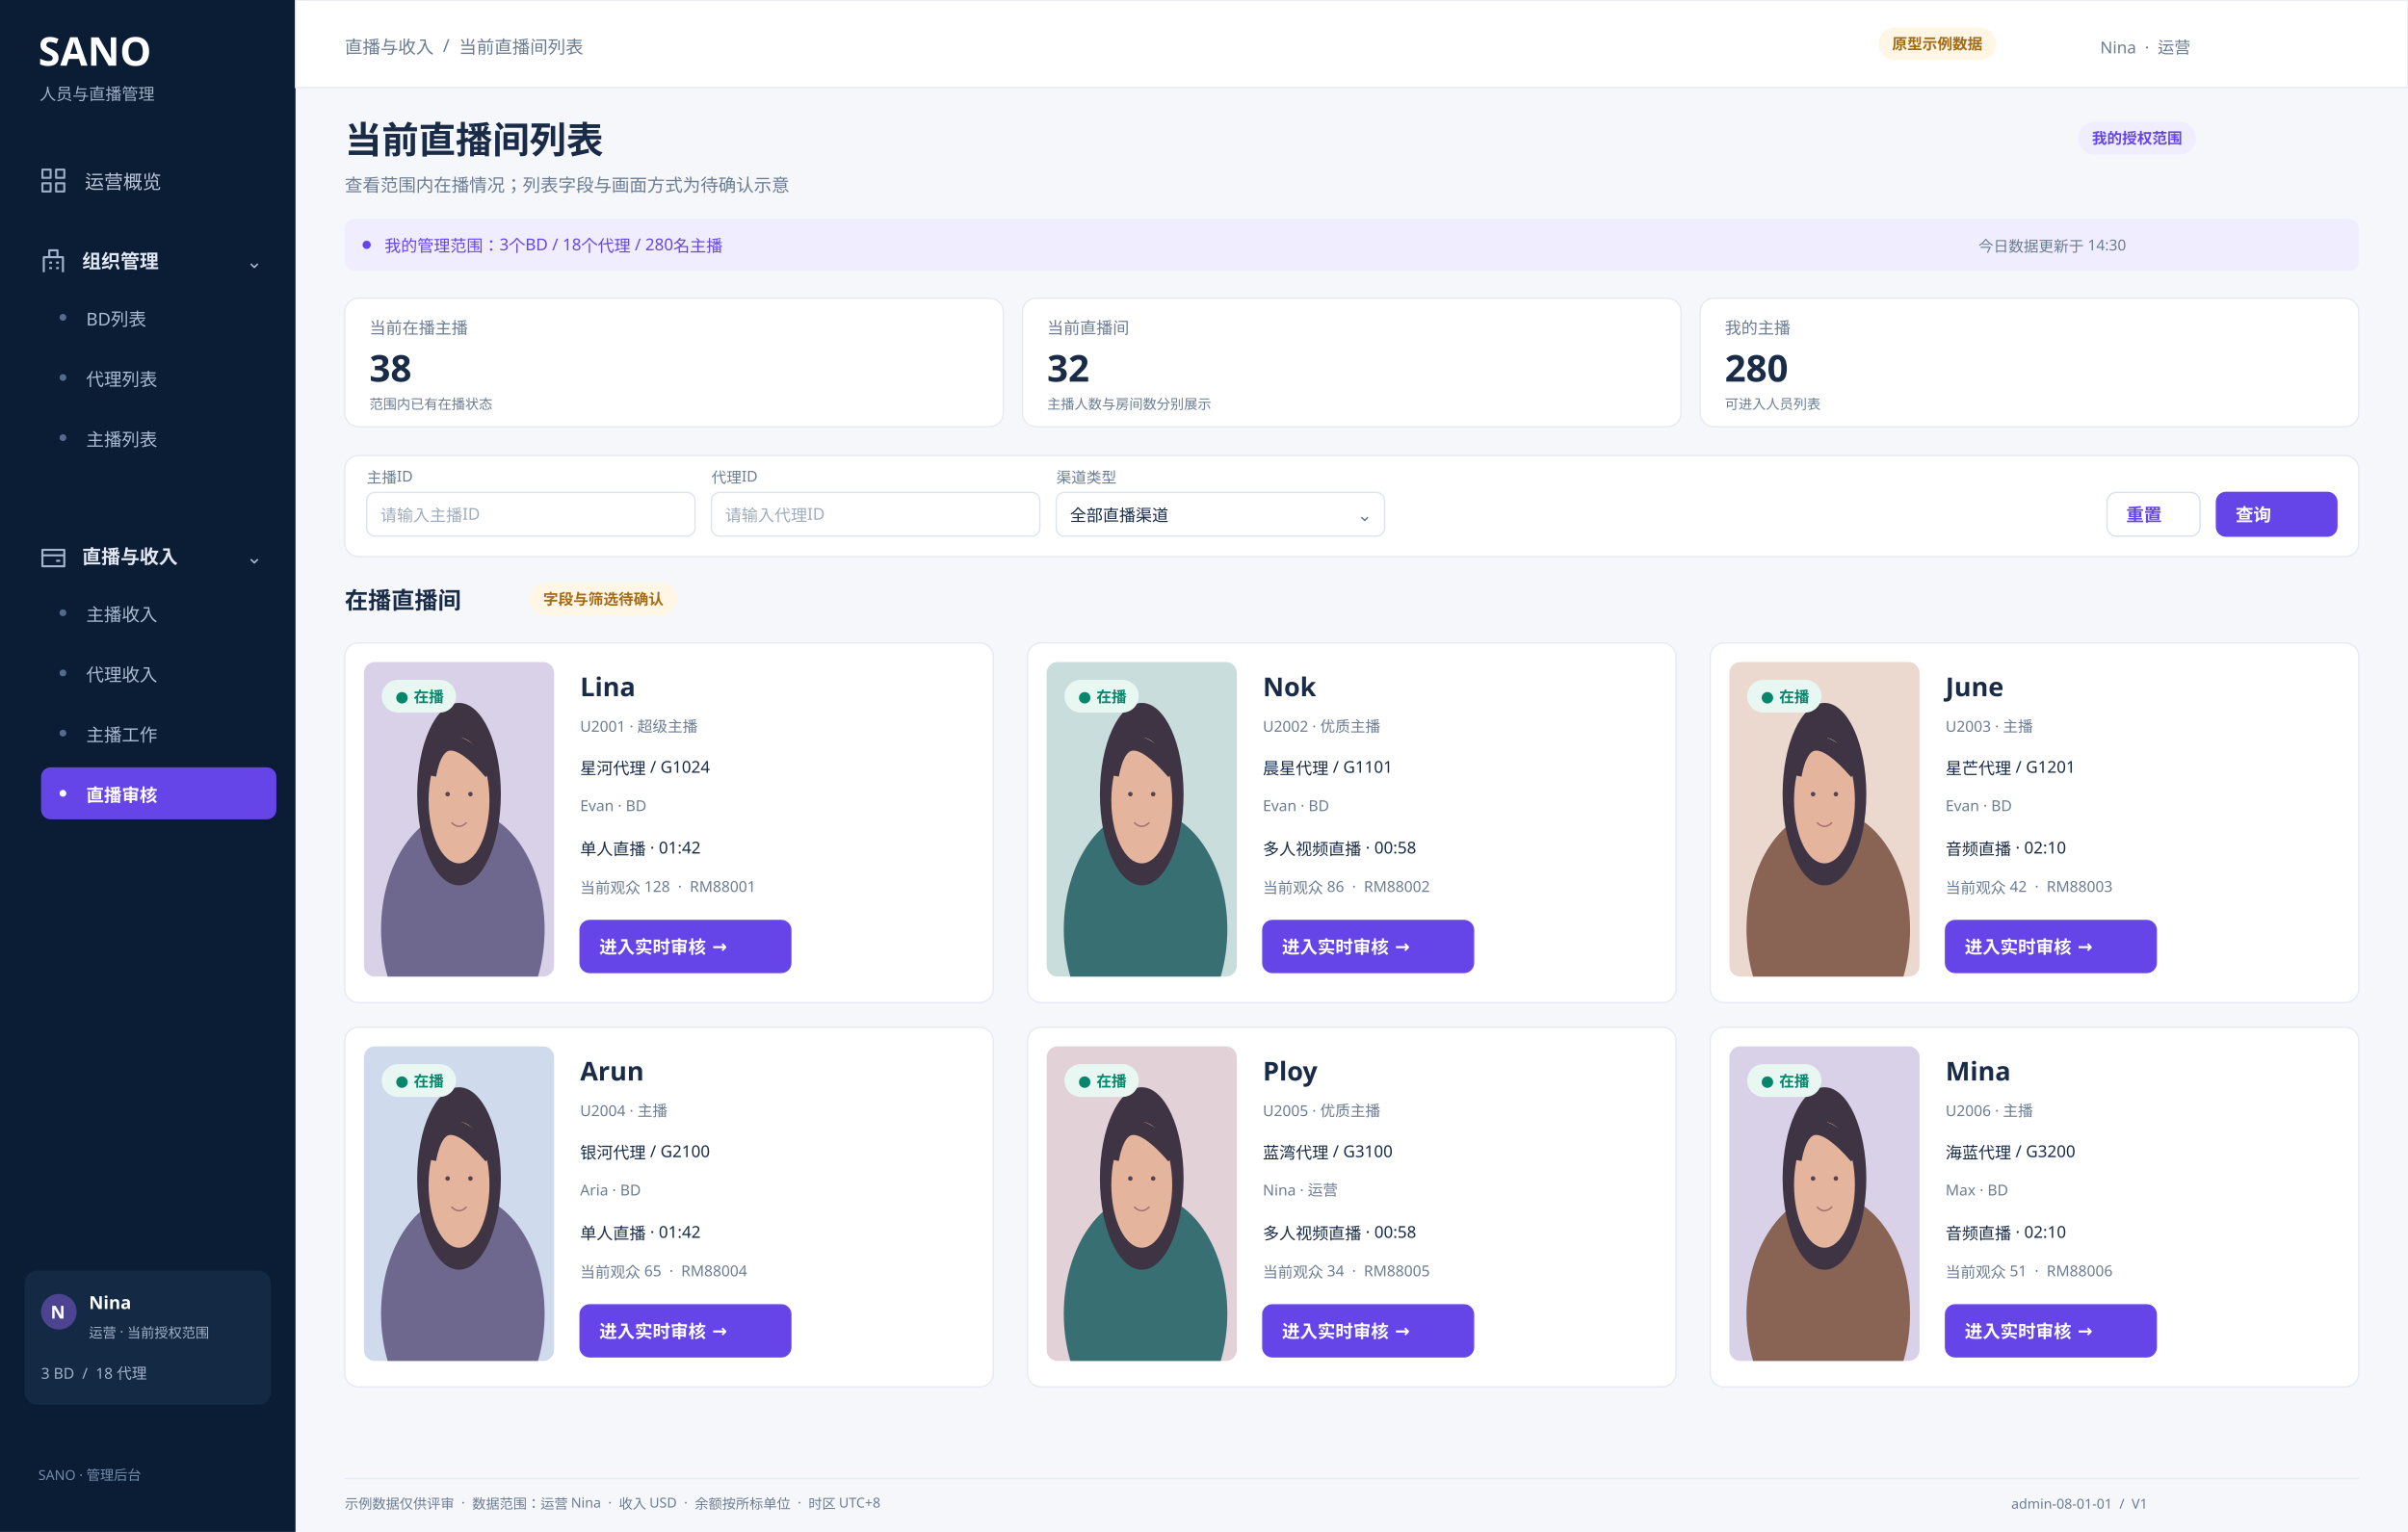
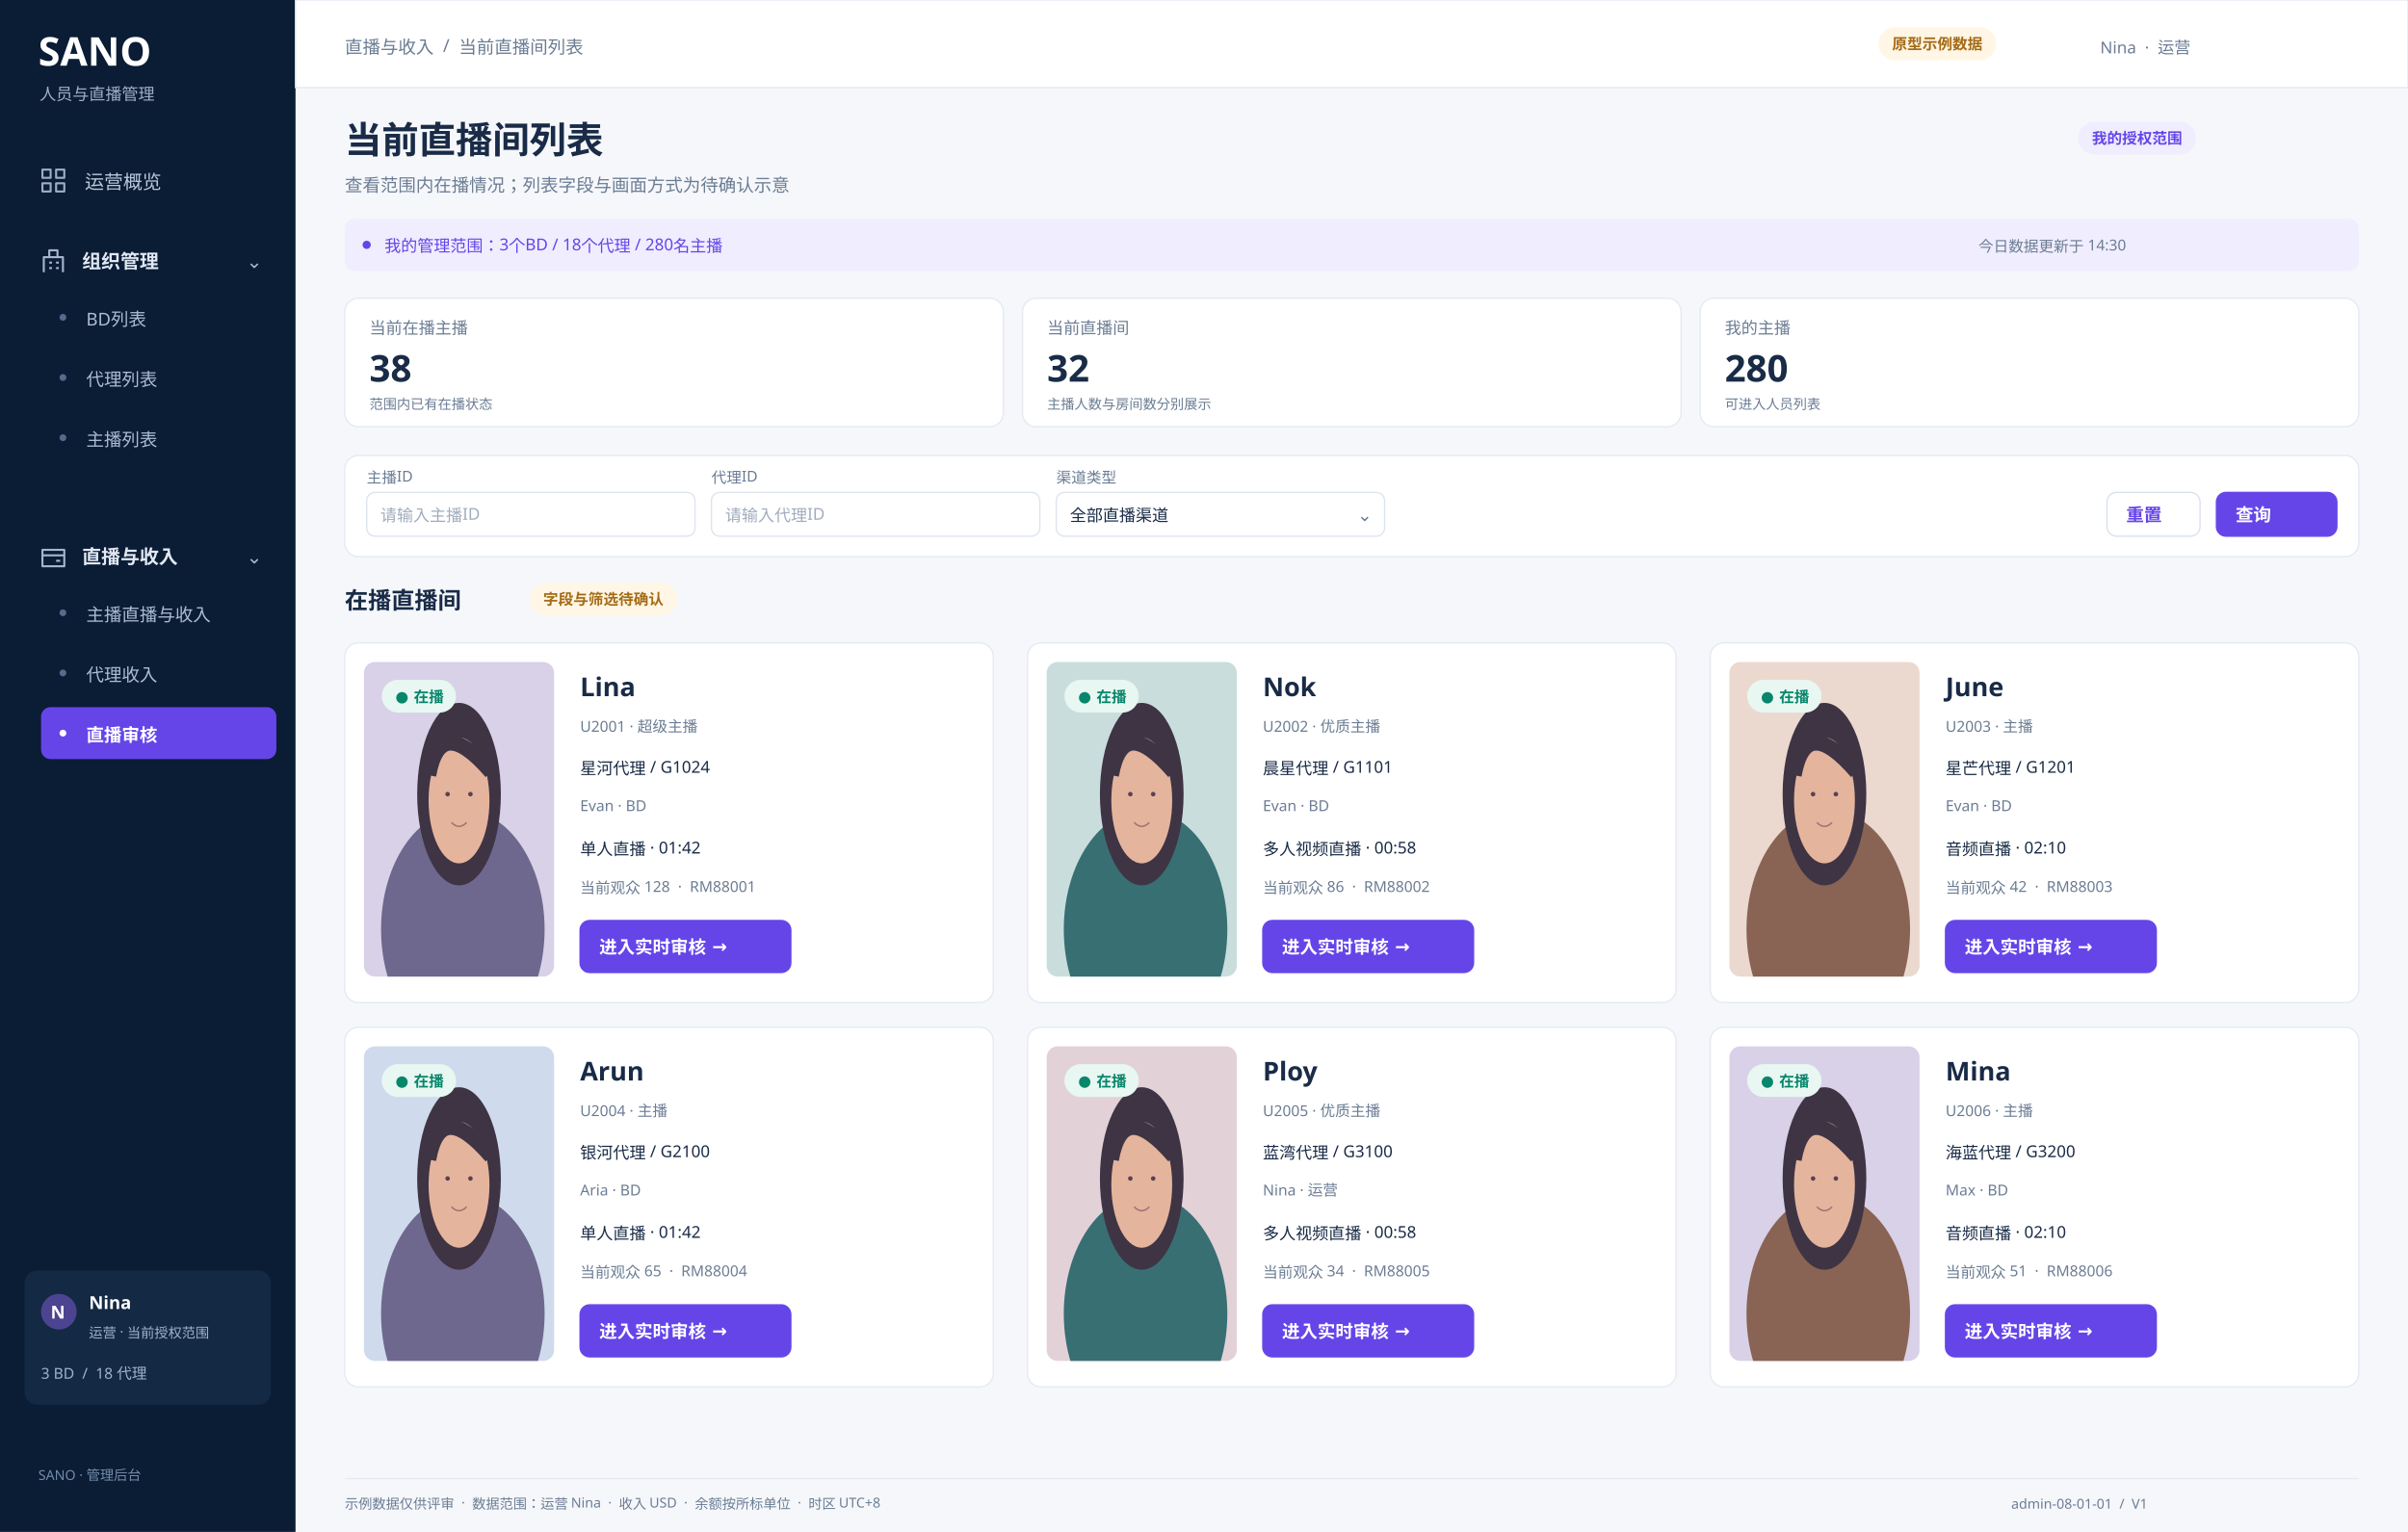
<svg xmlns="http://www.w3.org/2000/svg" width="1760" height="1120" viewBox="0 0 1760 1120">
  <style>text{font-family:"Microsoft YaHei","Segoe UI",sans-serif}a{cursor:pointer}</style>
  <rect x="0" y="0" width="1760" height="1120" rx="0" fill="#F5F7FB" stroke="none" />
  <rect x="0" y="0" width="216" height="1120" rx="0" fill="#0B1C35" stroke="none" />
  <text xml:space="preserve" x="28" y="48" font-size="29" fill="white" font-weight="750">SANO</text>
  <text xml:space="preserve" x="29" y="73" font-size="12" fill="#A0B0C7" font-weight="400">人员与直播管理</text>
  <a href="admin-01-01-01-我的运营概览.svg">
    <path d="M2 2h6v6H2z M12 2h6v6h-6z M2 12h6v6H2z M12 12h6v6h-6z" transform="translate(29,122)" fill="none" stroke="#9CAEC6" stroke-width="1.5" stroke-linejoin="round" />
    <text xml:space="preserve" x="62" y="138" font-size="14" fill="#BBC8D9" font-weight="400">运营概览</text>
  </a>
  <path d="M3 18V7h14v11 M7 7V2h6v5 M7 11h2 M12 11h2 M7 15h2 M12 15h2" transform="translate(29,181)" fill="none" stroke="#A4B6CF" stroke-width="1.5" stroke-linejoin="round" />
  <text xml:space="preserve" x="60" y="196" font-size="14" fill="#E1E8F3" font-weight="600">组织管理</text>
  <text xml:space="preserve" x="180" y="196" font-size="14" fill="#A4B6CF" font-weight="400">⌄</text>
  <a href="admin-02-01-01-BD列表.svg">
    <circle cx="46" cy="232" r="2.5" fill="#536C8D" />
    <text xml:space="preserve" x="63" y="238" font-size="13" fill="#AABDD3" font-weight="400">BD列表</text>
  </a>
  <a href="admin-03-01-01-代理树形列表.svg">
    <circle cx="46" cy="276" r="2.5" fill="#536C8D" />
    <text xml:space="preserve" x="63" y="282" font-size="13" fill="#AABDD3" font-weight="400">代理列表</text>
  </a>
  <a href="admin-04-01-01-主播列表.svg">
    <circle cx="46" cy="320" r="2.5" fill="#536C8D" />
    <text xml:space="preserve" x="63" y="326" font-size="13" fill="#AABDD3" font-weight="400">主播列表</text>
  </a>
  <path d="M2 5h16v12H2z M2 9h16 M12 13h3" transform="translate(29,397)" fill="none" stroke="#A4B6CF" stroke-width="1.5" stroke-linejoin="round" />
  <text xml:space="preserve" x="60" y="412" font-size="14" fill="#E1E8F3" font-weight="600">直播与收入</text>
  <text xml:space="preserve" x="180" y="412" font-size="14" fill="#A4B6CF" font-weight="400">⌄</text>
-   <a href="admin-05-01-01-主播收入数据.svg">
+   <a href="admin-05-01-01-主播直播与收入.svg">
    <circle cx="46" cy="448" r="2.5" fill="#536C8D" />
-     <text xml:space="preserve" x="63" y="454" font-size="13" fill="#AABDD3" font-weight="400">主播收入</text>
+     <text xml:space="preserve" x="63" y="454" font-size="13" fill="#AABDD3" font-weight="400">主播直播与收入</text>
  </a>
  <a href="admin-06-01-01-代理收入数据.svg">
    <circle cx="46" cy="492" r="2.5" fill="#536C8D" />
    <text xml:space="preserve" x="63" y="498" font-size="13" fill="#AABDD3" font-weight="400">代理收入</text>
  </a>
-   <a href="admin-07-01-01-主播工作数据.svg">
-     <circle cx="46" cy="536" r="2.5" fill="#536C8D" />
-     <text xml:space="preserve" x="63" y="542" font-size="13" fill="#AABDD3" font-weight="400">主播工作</text>
-   </a>
  <a href="admin-08-01-01-当前直播间列表.svg">
-     <rect x="30" y="561" width="172" height="38" rx="7" fill="#6545E8" stroke="none" />
-     <circle cx="46" cy="580" r="2.5" fill="white" />
-     <text xml:space="preserve" x="63" y="586" font-size="13" fill="white" font-weight="600">直播审核</text>
+     <rect x="30" y="517" width="172" height="38" rx="7" fill="#6545E8" stroke="none" />
+     <circle cx="46" cy="536" r="2.5" fill="white" />
+     <text xml:space="preserve" x="63" y="542" font-size="13" fill="white" font-weight="600">直播审核</text>
  </a>
  <rect x="18" y="929" width="180" height="98" rx="9" fill="#142943" stroke="none" />
  <circle cx="43" cy="959" r="13" fill="#4C4490" />
  <text xml:space="preserve" x="37" y="964" font-size="13" fill="white" font-weight="600">N</text>
  <text xml:space="preserve" x="65" y="957" font-size="13" fill="white" font-weight="600">Nina</text>
  <text xml:space="preserve" x="65" y="978" font-size="10" fill="#A1B2CB" font-weight="400">运营 · 当前授权范围</text>
  <text xml:space="preserve" x="30" y="1008" font-size="11" fill="#A1B2CB" font-weight="400">3 BD  /  18 代理</text>
  <text xml:space="preserve" x="28" y="1082" font-size="10" fill="#738CA9" font-weight="400">SANO · 管理后台</text>
  <rect x="216" y="0" width="1544" height="64" rx="0" fill="white" stroke="#E5EAF2" />
  <text xml:space="preserve" x="252" y="39" font-size="13" fill="#6B7C93" font-weight="400">直播与收入  /  当前直播间列表</text>
  <rect x="1373" y="20" width="86" height="24" rx="12" fill="#FFF6E5" stroke="none" />
  <text xml:space="preserve" x="1383" y="36" font-size="11" fill="#A46B16" font-weight="550">原型示例数据</text>
  <text xml:space="preserve" x="1535" y="39" font-size="12" fill="#6B7C93" font-weight="400">Nina  ·  运营</text>
  <text xml:space="preserve" x="252" y="112" font-size="27" fill="#192B46" font-weight="700">当前直播间列表</text>
  <text xml:space="preserve" x="252" y="140" font-size="13" fill="#6B7C93" font-weight="400">查看范围内在播情况；列表字段与画面方式为待确认示意</text>
  <rect x="1519" y="89" width="86" height="24" rx="12" fill="#F0EDFF" stroke="none" />
  <text xml:space="preserve" x="1529" y="105" font-size="11" fill="#6545E8" font-weight="550">我的授权范围</text>
  <path d="M252 1081H1724" transform="" stroke="#E5EAF2" fill="none" />
  <text xml:space="preserve" x="252" y="1103" font-size="10" fill="#6B7C93" font-weight="400">示例数据仅供评审  ·  数据范围：运营 Nina  ·  收入 USD  ·  余额按所标单位  ·  时区 UTC+8</text>
  <text xml:space="preserve" x="1470" y="1103" font-size="10" fill="#6B7C93" font-weight="400">admin-08-01-01  /  V1</text>
  <rect x="252" y="160" width="1472" height="38" rx="7" fill="#F0EDFF" stroke="none" />
  <circle cx="268" cy="179" r="3" fill="#6545E8" />
  <text xml:space="preserve" x="281" y="184" font-size="12" fill="#6545E8" font-weight="400">我的管理范围：3个BD / 18个代理 / 280名主播</text>
  <text xml:space="preserve" x="1446" y="184" font-size="11" fill="#6B7C93" font-weight="400">今日数据更新于 14:30</text>
  <rect x="252" y="218" width="481.333" height="94" rx="10" fill="white" stroke="#E5EAF2" />
  <text xml:space="preserve" x="270" y="244" font-size="12" fill="#6B7C93" font-weight="400">当前在播主播</text>
  <text xml:space="preserve" x="270" y="279" font-size="27" fill="#192B46" font-weight="650">38</text>
  <text xml:space="preserve" x="270" y="299" font-size="10" fill="#6B7C93" font-weight="400">范围内已有在播状态</text>
  <rect x="747.333" y="218" width="481.333" height="94" rx="10" fill="white" stroke="#E5EAF2" />
  <text xml:space="preserve" x="765.333" y="244" font-size="12" fill="#6B7C93" font-weight="400">当前直播间</text>
  <text xml:space="preserve" x="765.333" y="279" font-size="27" fill="#192B46" font-weight="650">32</text>
  <text xml:space="preserve" x="765.333" y="299" font-size="10" fill="#6B7C93" font-weight="400">主播人数与房间数分别展示</text>
  <a href="admin-04-01-01-主播列表.svg">
    <rect x="1242.667" y="218" width="481.333" height="94" rx="10" fill="white" stroke="#E5EAF2" />
    <text xml:space="preserve" x="1260.667" y="244" font-size="12" fill="#6B7C93" font-weight="400">我的主播</text>
    <text xml:space="preserve" x="1260.667" y="279" font-size="27" fill="#192B46" font-weight="650">280</text>
    <text xml:space="preserve" x="1260.667" y="299" font-size="10" fill="#6B7C93" font-weight="400">可进入人员列表</text>
  </a>
  <rect x="252" y="333" width="1472" height="74" rx="10" fill="white" stroke="#E5EAF2" />
  <text xml:space="preserve" x="268" y="353" font-size="11" fill="#6B7C93" font-weight="500">主播ID</text>
  <rect x="268" y="360" width="240" height="32" rx="6" fill="white" stroke="#DDE4EF" />
  <text xml:space="preserve" x="278" y="381" font-size="12" fill="#A0ACBD" font-weight="400">请输入主播ID</text>
  <text xml:space="preserve" x="520" y="353" font-size="11" fill="#6B7C93" font-weight="500">代理ID</text>
  <rect x="520" y="360" width="240" height="32" rx="6" fill="white" stroke="#DDE4EF" />
  <text xml:space="preserve" x="530" y="381" font-size="12" fill="#A0ACBD" font-weight="400">请输入代理ID</text>
  <text xml:space="preserve" x="772" y="353" font-size="11" fill="#6B7C93" font-weight="500">渠道类型</text>
  <rect x="772" y="360" width="240" height="32" rx="6" fill="white" stroke="#DDE4EF" />
  <text xml:space="preserve" x="782" y="381" font-size="12" fill="#192B46" font-weight="400">全部直播渠道</text>
  <text xml:space="preserve" x="992" y="381" font-size="13" fill="#6B7C93" font-weight="400">⌄</text>
  <rect x="1540" y="360" width="68" height="32" rx="7" fill="white" stroke="#DAE1ED" />
  <text xml:space="preserve" x="1554" y="381" font-size="13" fill="#6545E8" font-weight="550">重置</text>
  <rect x="1620" y="360" width="88" height="32" rx="7" fill="#6545E8" stroke="#6545E8" />
  <text xml:space="preserve" x="1634" y="381" font-size="13" fill="white" font-weight="550">查询</text>
  <text xml:space="preserve" x="252" y="445" font-size="17" fill="#192B46" font-weight="650">在播直播间</text>
  <rect x="387" y="426" width="108" height="24" rx="12" fill="#FFF6E5" stroke="none" />
  <text xml:space="preserve" x="397" y="442" font-size="11" fill="#A46B16" font-weight="550">字段与筛选待确认</text>
  <rect x="252" y="470" width="474" height="263" rx="10" fill="white" stroke="#E5EAF2" />
  <rect x="266" y="484" width="139" height="230" rx="8" fill="#D8D1E7" stroke="none" />
  <g clip-path="url(#clip-18-266-484)">
    <defs>
      <clipPath id="clip-18-266-484">
        <rect x="266" y="484" width="139" height="230" rx="8" />
      </clipPath>
    </defs>
    <ellipse cx="338.28" cy="679.5" rx="59.77" ry="87.4" fill="#6E688E" />
    <ellipse cx="335.5" cy="580.6" rx="30.58" ry="66.7" fill="#3E3444" />
    <ellipse cx="335.5" cy="585.2" rx="22.24" ry="46" fill="#E5B49D" />
    <path d="M313.26 566.8Q321.6 520.8 359.13 564.5" stroke="#3E3444" stroke-width="11.12" fill="none" />
    <circle cx="327.16" cy="580.6" r="1.668" fill="#574350" />
    <circle cx="343.84" cy="580.6" r="1.668" fill="#574350" />
    <path d="M329.94 601.3q5.56 5.75 11.12 0" stroke="#A97074" stroke-width="1.112" fill="none" />
  </g>
  <rect x="279" y="497" width="54.32" height="24" rx="12" fill="#E8F7F1" stroke="none" />
  <text xml:space="preserve" x="289" y="513" font-size="11" fill="#07866C" font-weight="550">● 在播</text>
  <text xml:space="preserve" x="424" y="509" font-size="19" fill="#192B46" font-weight="650">Lina</text>
  <text xml:space="preserve" x="424" y="535" font-size="11" fill="#6B7C93" font-weight="400">U2001 · 超级主播</text>
  <text xml:space="preserve" x="424" y="566" font-size="12" fill="#192B46" font-weight="400">星河代理 / G1024</text>
  <text xml:space="preserve" x="424" y="593" font-size="11" fill="#6B7C93" font-weight="400">Evan · BD</text>
  <text xml:space="preserve" x="424" y="625" font-size="12" fill="#192B46" font-weight="400">单人直播 · 01:42</text>
  <text xml:space="preserve" x="424" y="653" font-size="11" fill="#6B7C93" font-weight="400">当前观众 128  ·  RM88001</text>
  <a href="admin-08-02-01-实时审核.svg">
    <rect x="424" y="673" width="154" height="38" rx="7" fill="#6545E8" stroke="#6545E8" />
    <text xml:space="preserve" x="438" y="697" font-size="13" fill="white" font-weight="550">进入实时审核 →</text>
  </a>
  <rect x="751" y="470" width="474" height="263" rx="10" fill="white" stroke="#E5EAF2" />
  <rect x="765" y="484" width="139" height="230" rx="8" fill="#C9DDDC" stroke="none" />
  <g clip-path="url(#clip-18-765-484)">
    <defs>
      <clipPath id="clip-18-765-484">
        <rect x="765" y="484" width="139" height="230" rx="8" />
      </clipPath>
    </defs>
    <ellipse cx="837.28" cy="679.5" rx="59.77" ry="87.4" fill="#386F73" />
    <ellipse cx="834.5" cy="580.6" rx="30.58" ry="66.7" fill="#3E3444" />
    <ellipse cx="834.5" cy="585.2" rx="22.24" ry="46" fill="#E5B49D" />
    <path d="M812.26 566.8Q820.6 520.8 858.13 564.5" stroke="#3E3444" stroke-width="11.12" fill="none" />
    <circle cx="826.16" cy="580.6" r="1.668" fill="#574350" />
    <circle cx="842.84" cy="580.6" r="1.668" fill="#574350" />
    <path d="M828.94 601.3q5.56 5.75 11.12 0" stroke="#A97074" stroke-width="1.112" fill="none" />
  </g>
  <rect x="778" y="497" width="54.32" height="24" rx="12" fill="#E8F7F1" stroke="none" />
  <text xml:space="preserve" x="788" y="513" font-size="11" fill="#07866C" font-weight="550">● 在播</text>
  <text xml:space="preserve" x="923" y="509" font-size="19" fill="#192B46" font-weight="650">Nok</text>
  <text xml:space="preserve" x="923" y="535" font-size="11" fill="#6B7C93" font-weight="400">U2002 · 优质主播</text>
  <text xml:space="preserve" x="923" y="566" font-size="12" fill="#192B46" font-weight="400">晨星代理 / G1101</text>
  <text xml:space="preserve" x="923" y="593" font-size="11" fill="#6B7C93" font-weight="400">Evan · BD</text>
  <text xml:space="preserve" x="923" y="625" font-size="12" fill="#192B46" font-weight="400">多人视频直播 · 00:58</text>
  <text xml:space="preserve" x="923" y="653" font-size="11" fill="#6B7C93" font-weight="400">当前观众 86  ·  RM88002</text>
  <a href="admin-08-02-01-实时审核.svg">
    <rect x="923" y="673" width="154" height="38" rx="7" fill="#6545E8" stroke="#6545E8" />
    <text xml:space="preserve" x="937" y="697" font-size="13" fill="white" font-weight="550">进入实时审核 →</text>
  </a>
  <rect x="1250" y="470" width="474" height="263" rx="10" fill="white" stroke="#E5EAF2" />
  <rect x="1264" y="484" width="139" height="230" rx="8" fill="#EBD9CF" stroke="none" />
  <g clip-path="url(#clip-18-1264-484)">
    <defs>
      <clipPath id="clip-18-1264-484">
        <rect x="1264" y="484" width="139" height="230" rx="8" />
      </clipPath>
    </defs>
    <ellipse cx="1336.28" cy="679.5" rx="59.77" ry="87.4" fill="#896353" />
    <ellipse cx="1333.5" cy="580.6" rx="30.58" ry="66.7" fill="#3E3444" />
    <ellipse cx="1333.5" cy="585.2" rx="22.24" ry="46" fill="#E5B49D" />
    <path d="M1311.26 566.8Q1319.6 520.8 1357.13 564.5" stroke="#3E3444" stroke-width="11.12" fill="none" />
    <circle cx="1325.16" cy="580.6" r="1.668" fill="#574350" />
    <circle cx="1341.84" cy="580.6" r="1.668" fill="#574350" />
    <path d="M1327.94 601.3q5.56 5.75 11.12 0" stroke="#A97074" stroke-width="1.112" fill="none" />
  </g>
  <rect x="1277" y="497" width="54.32" height="24" rx="12" fill="#E8F7F1" stroke="none" />
  <text xml:space="preserve" x="1287" y="513" font-size="11" fill="#07866C" font-weight="550">● 在播</text>
  <text xml:space="preserve" x="1422" y="509" font-size="19" fill="#192B46" font-weight="650">June</text>
  <text xml:space="preserve" x="1422" y="535" font-size="11" fill="#6B7C93" font-weight="400">U2003 · 主播</text>
  <text xml:space="preserve" x="1422" y="566" font-size="12" fill="#192B46" font-weight="400">星芒代理 / G1201</text>
  <text xml:space="preserve" x="1422" y="593" font-size="11" fill="#6B7C93" font-weight="400">Evan · BD</text>
  <text xml:space="preserve" x="1422" y="625" font-size="12" fill="#192B46" font-weight="400">音频直播 · 02:10</text>
  <text xml:space="preserve" x="1422" y="653" font-size="11" fill="#6B7C93" font-weight="400">当前观众 42  ·  RM88003</text>
  <a href="admin-08-02-01-实时审核.svg">
    <rect x="1422" y="673" width="154" height="38" rx="7" fill="#6545E8" stroke="#6545E8" />
    <text xml:space="preserve" x="1436" y="697" font-size="13" fill="white" font-weight="550">进入实时审核 →</text>
  </a>
  <rect x="252" y="751" width="474" height="263" rx="10" fill="white" stroke="#E5EAF2" />
  <rect x="266" y="765" width="139" height="230" rx="8" fill="#CFDAEC" stroke="none" />
  <g clip-path="url(#clip-18-266-765)">
    <defs>
      <clipPath id="clip-18-266-765">
        <rect x="266" y="765" width="139" height="230" rx="8" />
      </clipPath>
    </defs>
    <ellipse cx="338.28" cy="960.5" rx="59.77" ry="87.4" fill="#6E688E" />
    <ellipse cx="335.5" cy="861.6" rx="30.58" ry="66.7" fill="#3E3444" />
    <ellipse cx="335.5" cy="866.2" rx="22.24" ry="46" fill="#E5B49D" />
    <path d="M313.26 847.8Q321.6 801.8 359.13 845.5" stroke="#3E3444" stroke-width="11.12" fill="none" />
    <circle cx="327.16" cy="861.6" r="1.668" fill="#574350" />
    <circle cx="343.84" cy="861.6" r="1.668" fill="#574350" />
    <path d="M329.94 882.3q5.56 5.75 11.12 0" stroke="#A97074" stroke-width="1.112" fill="none" />
  </g>
  <rect x="279" y="778" width="54.32" height="24" rx="12" fill="#E8F7F1" stroke="none" />
  <text xml:space="preserve" x="289" y="794" font-size="11" fill="#07866C" font-weight="550">● 在播</text>
  <text xml:space="preserve" x="424" y="790" font-size="19" fill="#192B46" font-weight="650">Arun</text>
  <text xml:space="preserve" x="424" y="816" font-size="11" fill="#6B7C93" font-weight="400">U2004 · 主播</text>
  <text xml:space="preserve" x="424" y="847" font-size="12" fill="#192B46" font-weight="400">银河代理 / G2100</text>
  <text xml:space="preserve" x="424" y="874" font-size="11" fill="#6B7C93" font-weight="400">Aria · BD</text>
  <text xml:space="preserve" x="424" y="906" font-size="12" fill="#192B46" font-weight="400">单人直播 · 01:42</text>
  <text xml:space="preserve" x="424" y="934" font-size="11" fill="#6B7C93" font-weight="400">当前观众 65  ·  RM88004</text>
  <a href="admin-08-02-01-实时审核.svg">
    <rect x="424" y="954" width="154" height="38" rx="7" fill="#6545E8" stroke="#6545E8" />
    <text xml:space="preserve" x="438" y="978" font-size="13" fill="white" font-weight="550">进入实时审核 →</text>
  </a>
  <rect x="751" y="751" width="474" height="263" rx="10" fill="white" stroke="#E5EAF2" />
  <rect x="765" y="765" width="139" height="230" rx="8" fill="#E3D1D8" stroke="none" />
  <g clip-path="url(#clip-18-765-765)">
    <defs>
      <clipPath id="clip-18-765-765">
        <rect x="765" y="765" width="139" height="230" rx="8" />
      </clipPath>
    </defs>
    <ellipse cx="837.28" cy="960.5" rx="59.77" ry="87.4" fill="#386F73" />
    <ellipse cx="834.5" cy="861.6" rx="30.58" ry="66.7" fill="#3E3444" />
    <ellipse cx="834.5" cy="866.2" rx="22.24" ry="46" fill="#E5B49D" />
    <path d="M812.26 847.8Q820.6 801.8 858.13 845.5" stroke="#3E3444" stroke-width="11.12" fill="none" />
    <circle cx="826.16" cy="861.6" r="1.668" fill="#574350" />
    <circle cx="842.84" cy="861.6" r="1.668" fill="#574350" />
    <path d="M828.94 882.3q5.56 5.75 11.12 0" stroke="#A97074" stroke-width="1.112" fill="none" />
  </g>
  <rect x="778" y="778" width="54.32" height="24" rx="12" fill="#E8F7F1" stroke="none" />
  <text xml:space="preserve" x="788" y="794" font-size="11" fill="#07866C" font-weight="550">● 在播</text>
  <text xml:space="preserve" x="923" y="790" font-size="19" fill="#192B46" font-weight="650">Ploy</text>
  <text xml:space="preserve" x="923" y="816" font-size="11" fill="#6B7C93" font-weight="400">U2005 · 优质主播</text>
  <text xml:space="preserve" x="923" y="847" font-size="12" fill="#192B46" font-weight="400">蓝湾代理 / G3100</text>
  <text xml:space="preserve" x="923" y="874" font-size="11" fill="#6B7C93" font-weight="400">Nina · 运营</text>
  <text xml:space="preserve" x="923" y="906" font-size="12" fill="#192B46" font-weight="400">多人视频直播 · 00:58</text>
  <text xml:space="preserve" x="923" y="934" font-size="11" fill="#6B7C93" font-weight="400">当前观众 34  ·  RM88005</text>
  <a href="admin-08-02-01-实时审核.svg">
    <rect x="923" y="954" width="154" height="38" rx="7" fill="#6545E8" stroke="#6545E8" />
    <text xml:space="preserve" x="937" y="978" font-size="13" fill="white" font-weight="550">进入实时审核 →</text>
  </a>
  <rect x="1250" y="751" width="474" height="263" rx="10" fill="white" stroke="#E5EAF2" />
  <rect x="1264" y="765" width="139" height="230" rx="8" fill="#D8D1E7" stroke="none" />
  <g clip-path="url(#clip-18-1264-765)">
    <defs>
      <clipPath id="clip-18-1264-765">
        <rect x="1264" y="765" width="139" height="230" rx="8" />
      </clipPath>
    </defs>
    <ellipse cx="1336.28" cy="960.5" rx="59.77" ry="87.4" fill="#896353" />
    <ellipse cx="1333.5" cy="861.6" rx="30.58" ry="66.7" fill="#3E3444" />
    <ellipse cx="1333.5" cy="866.2" rx="22.24" ry="46" fill="#E5B49D" />
    <path d="M1311.26 847.8Q1319.6 801.8 1357.13 845.5" stroke="#3E3444" stroke-width="11.12" fill="none" />
    <circle cx="1325.16" cy="861.6" r="1.668" fill="#574350" />
    <circle cx="1341.84" cy="861.6" r="1.668" fill="#574350" />
    <path d="M1327.94 882.3q5.56 5.75 11.12 0" stroke="#A97074" stroke-width="1.112" fill="none" />
  </g>
  <rect x="1277" y="778" width="54.32" height="24" rx="12" fill="#E8F7F1" stroke="none" />
  <text xml:space="preserve" x="1287" y="794" font-size="11" fill="#07866C" font-weight="550">● 在播</text>
  <text xml:space="preserve" x="1422" y="790" font-size="19" fill="#192B46" font-weight="650">Mina</text>
  <text xml:space="preserve" x="1422" y="816" font-size="11" fill="#6B7C93" font-weight="400">U2006 · 主播</text>
  <text xml:space="preserve" x="1422" y="847" font-size="12" fill="#192B46" font-weight="400">海蓝代理 / G3200</text>
  <text xml:space="preserve" x="1422" y="874" font-size="11" fill="#6B7C93" font-weight="400">Max · BD</text>
  <text xml:space="preserve" x="1422" y="906" font-size="12" fill="#192B46" font-weight="400">音频直播 · 02:10</text>
  <text xml:space="preserve" x="1422" y="934" font-size="11" fill="#6B7C93" font-weight="400">当前观众 51  ·  RM88006</text>
  <a href="admin-08-02-01-实时审核.svg">
    <rect x="1422" y="954" width="154" height="38" rx="7" fill="#6545E8" stroke="#6545E8" />
    <text xml:space="preserve" x="1436" y="978" font-size="13" fill="white" font-weight="550">进入实时审核 →</text>
  </a>
</svg>
